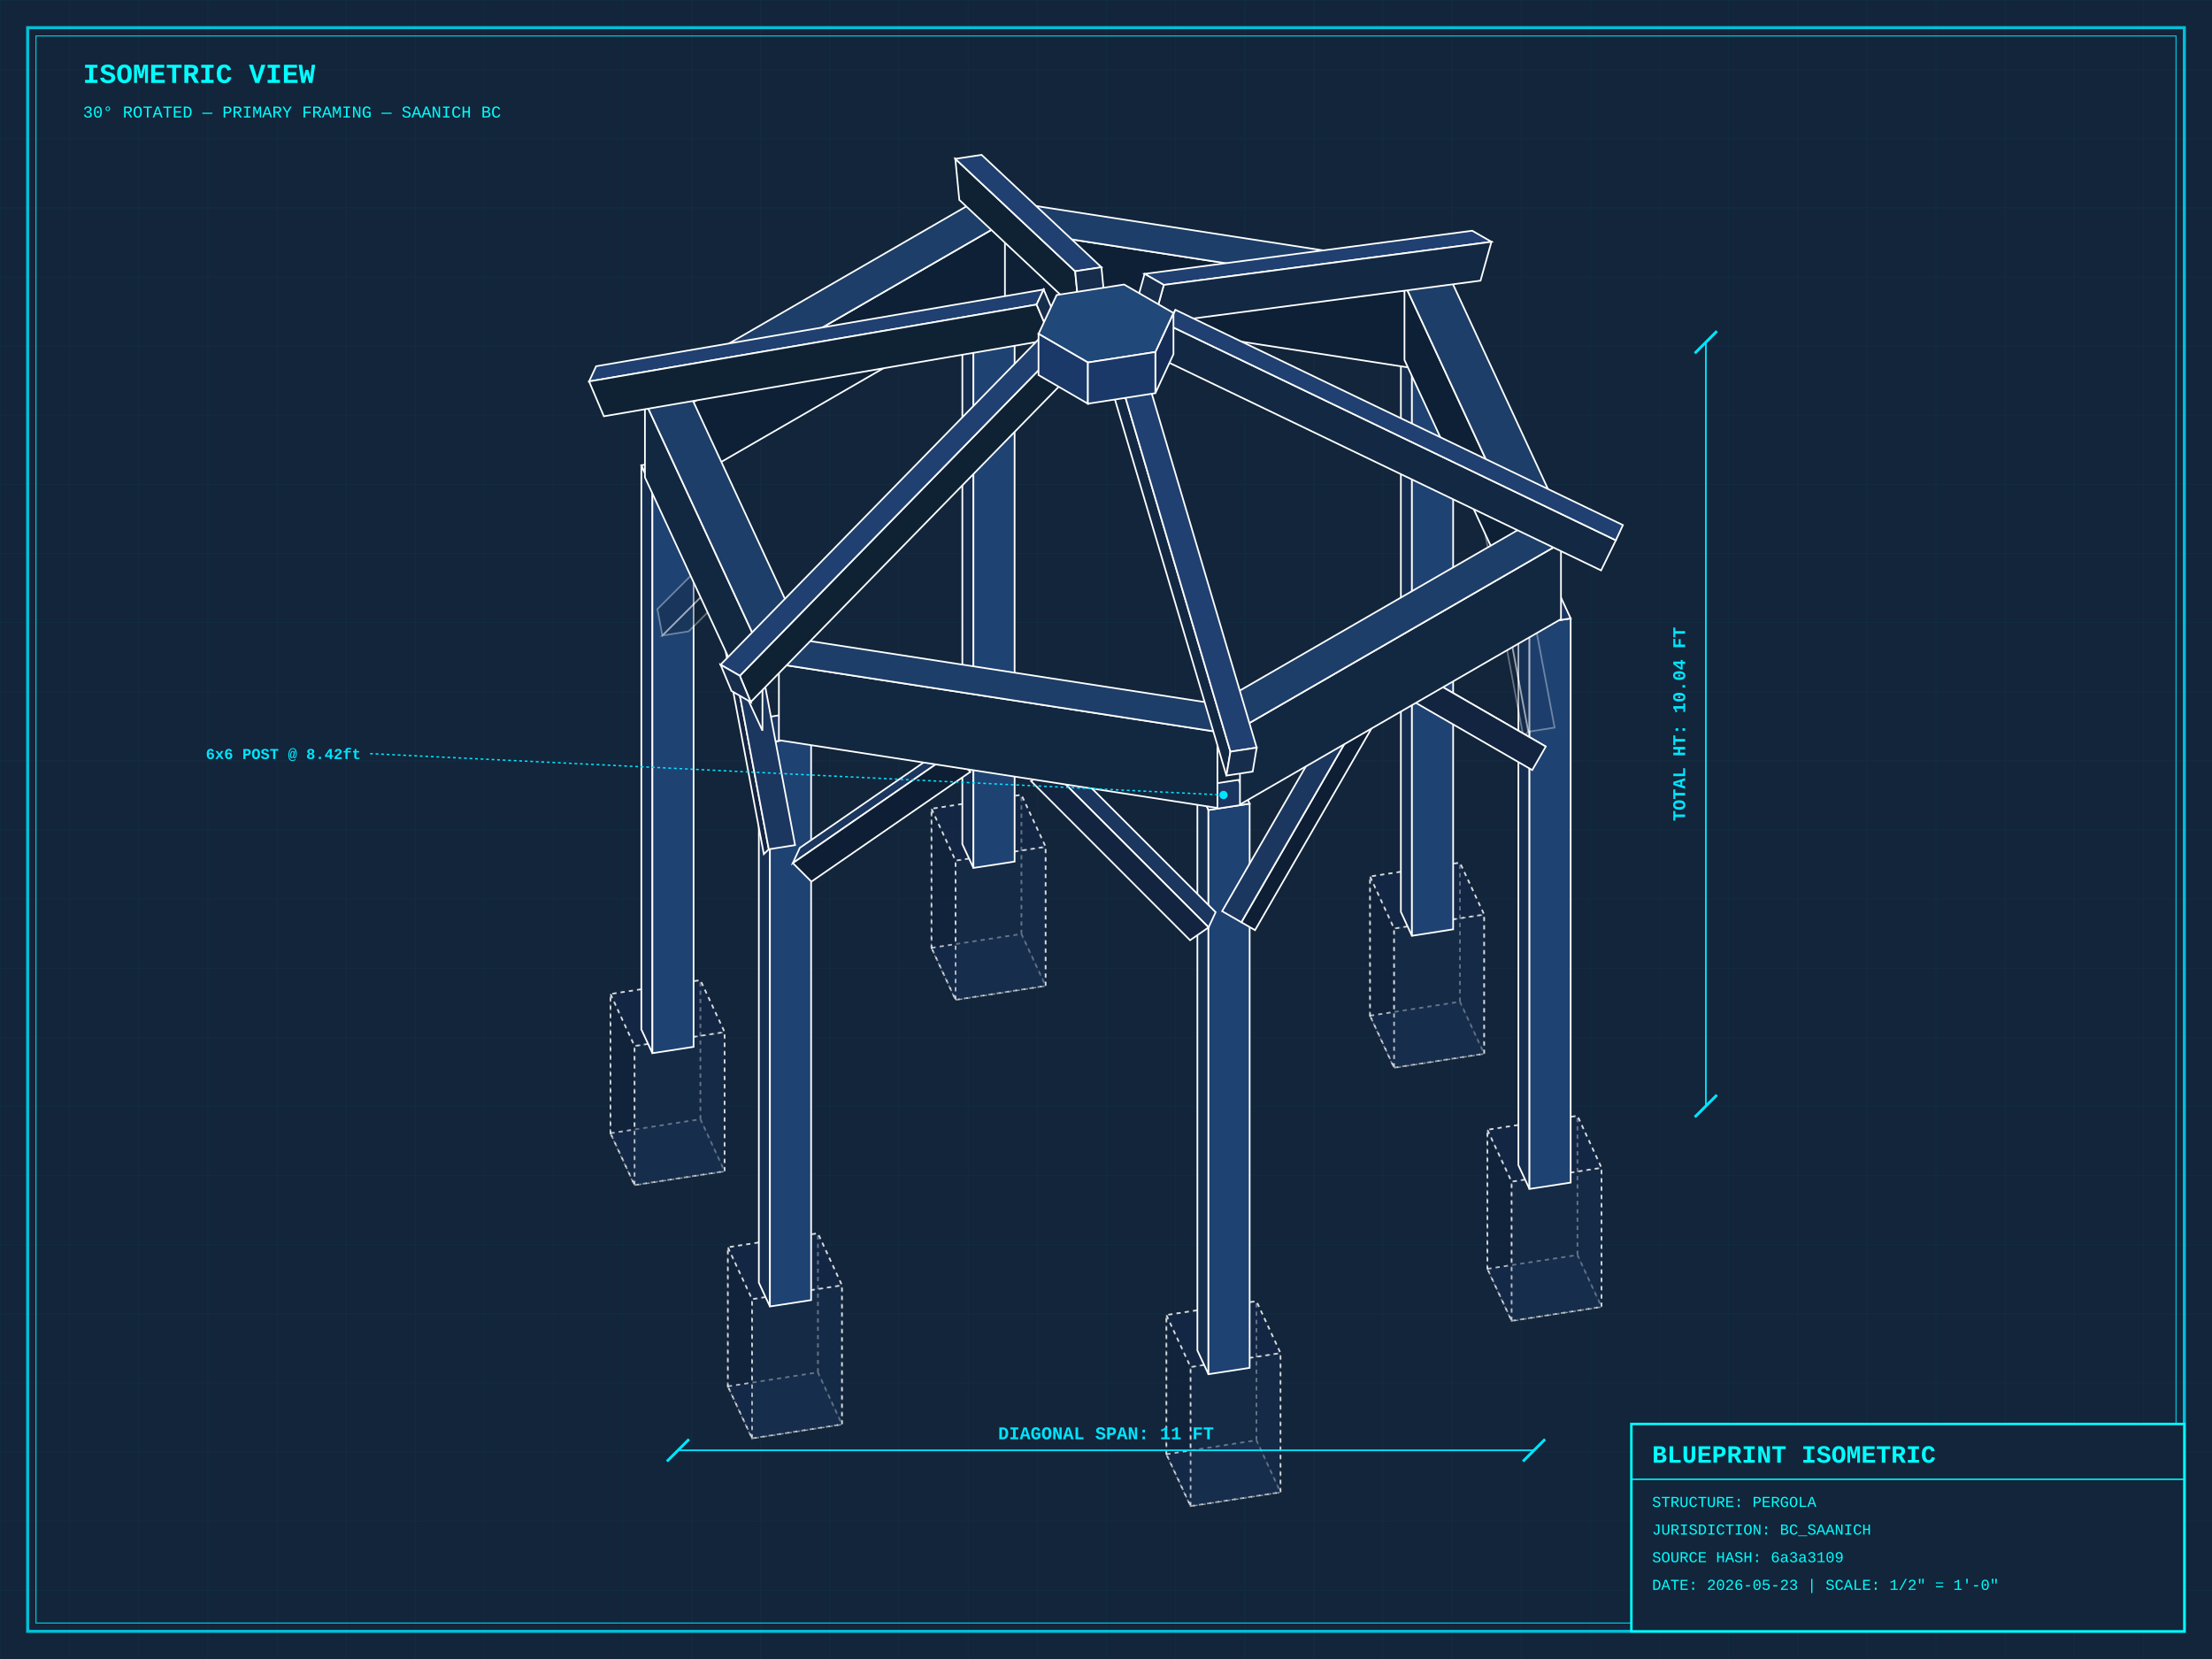
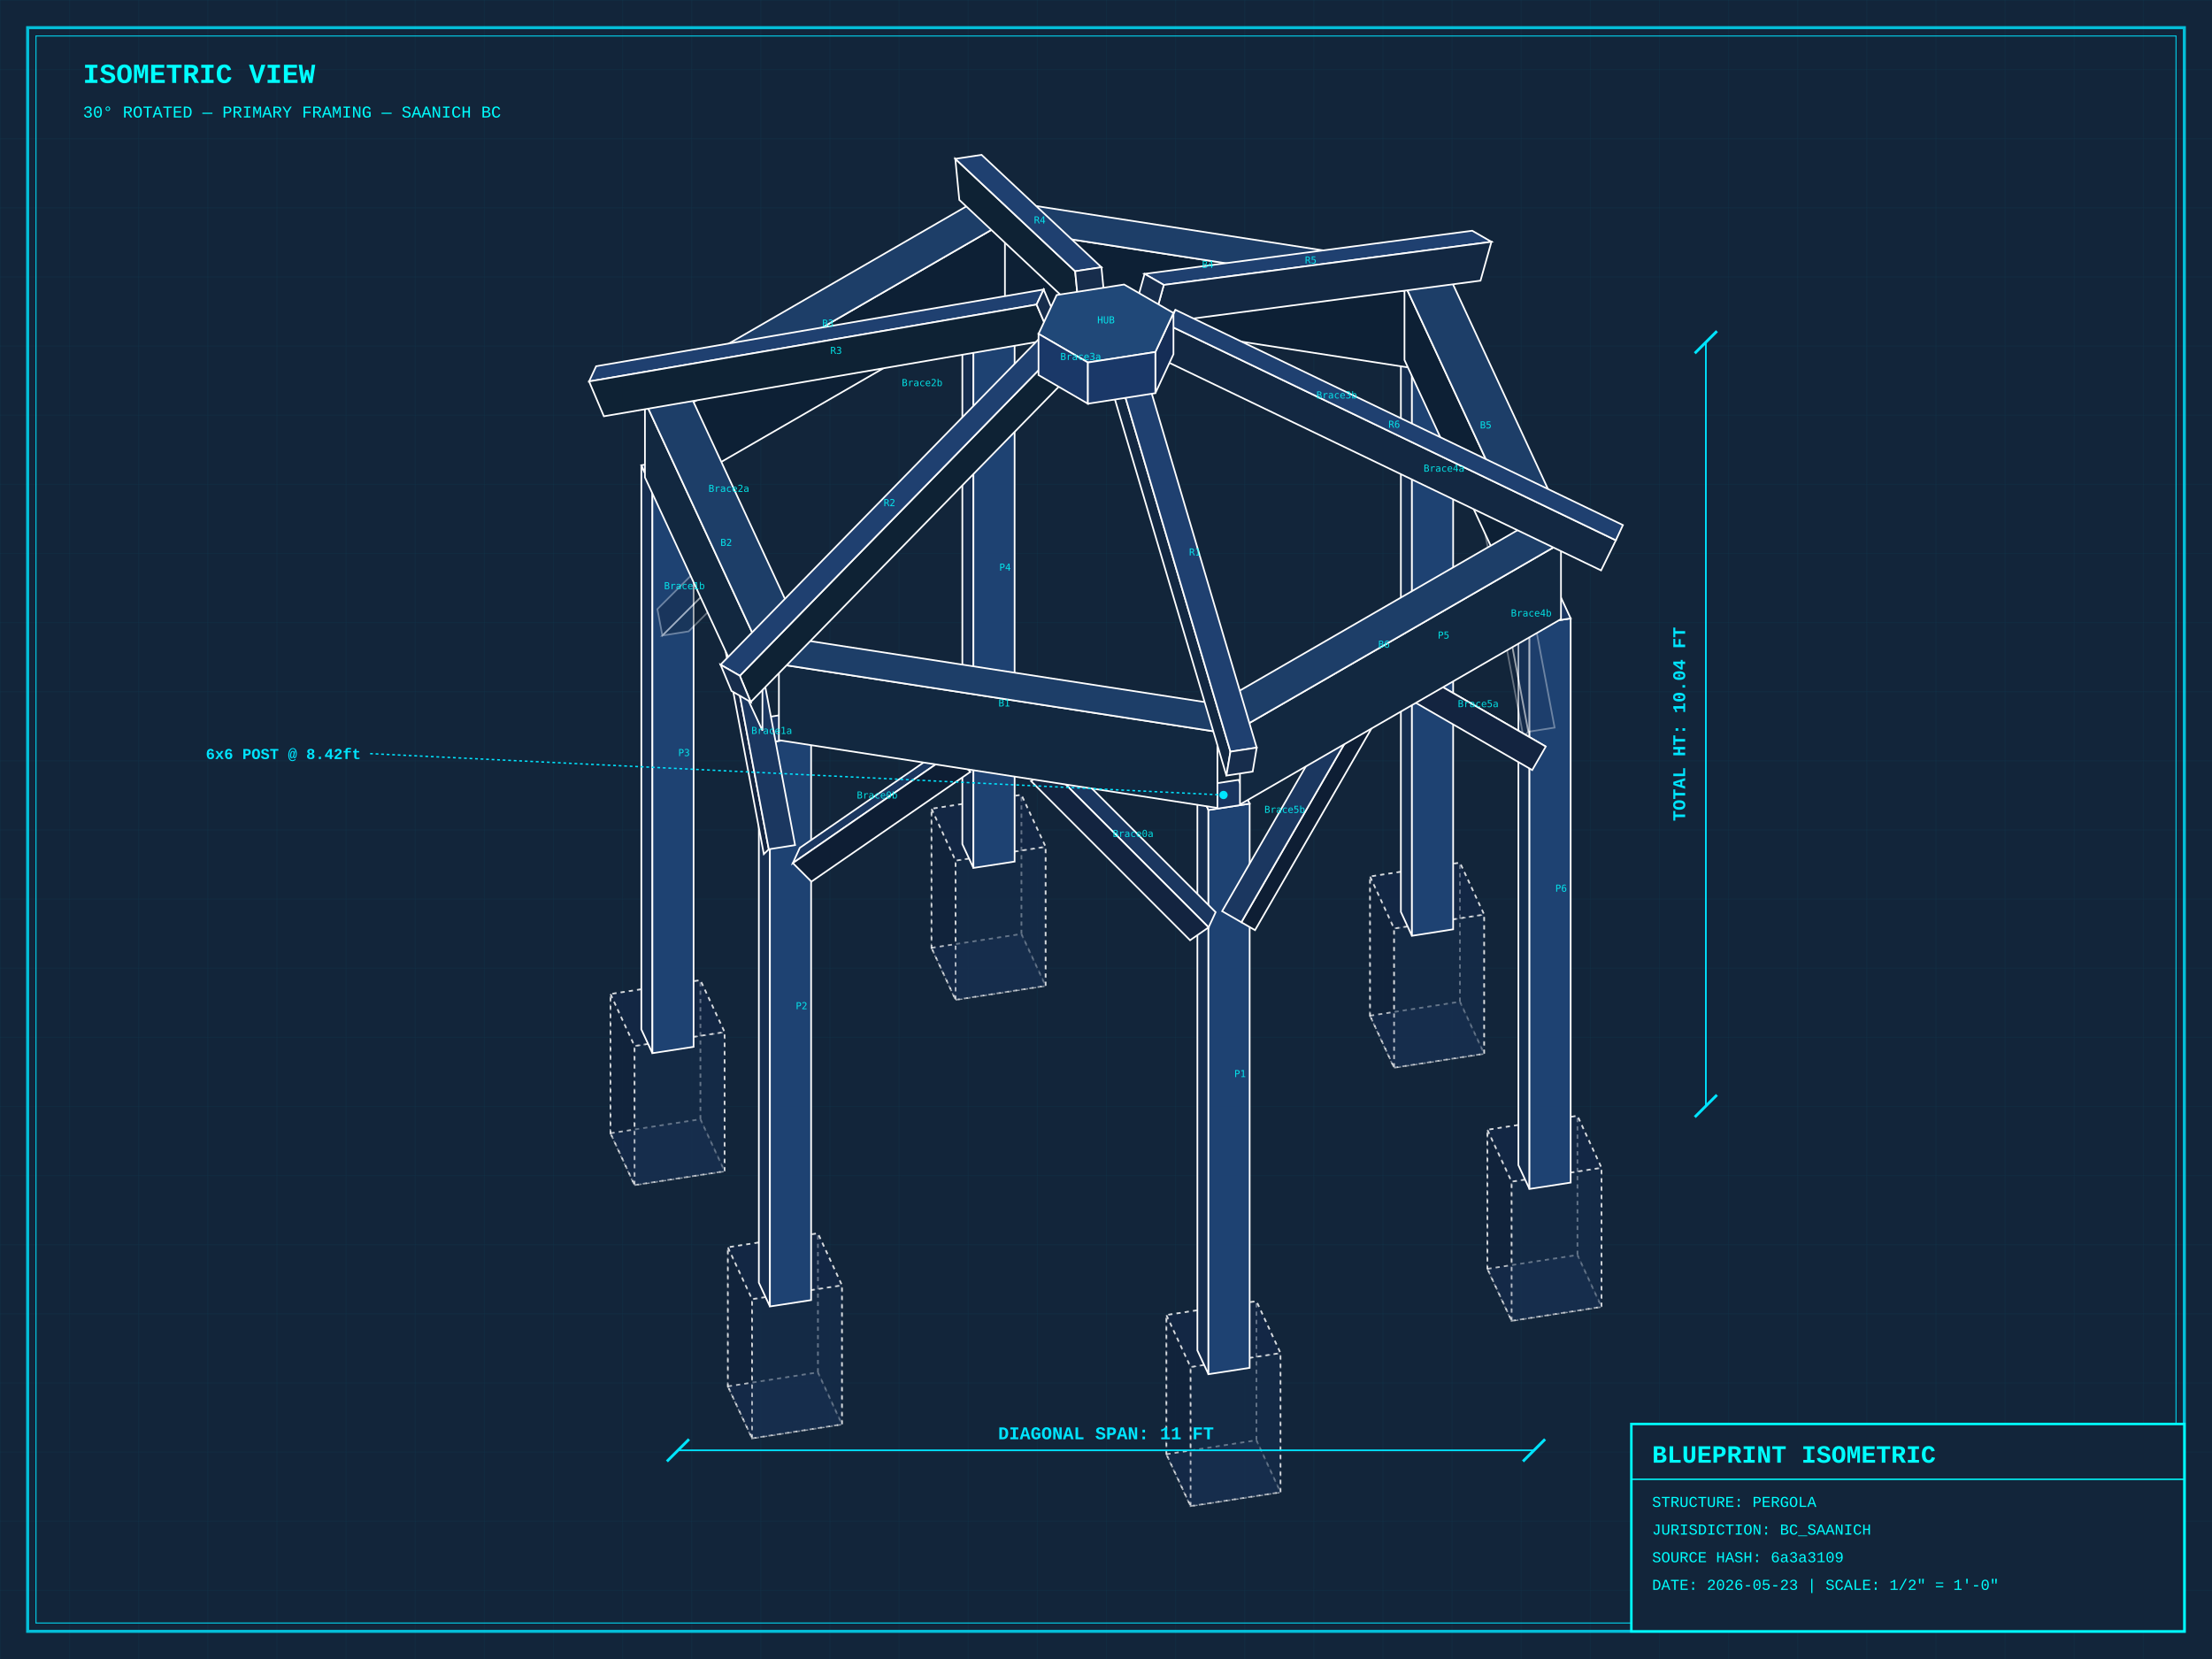
<svg xmlns="http://www.w3.org/2000/svg" viewBox="0 0 1600 1200" width="1600" height="1200">
  <defs>
    <marker id="arrowhead" viewBox="0 0 10 10" refX="0" refY="5" markerWidth="6" markerHeight="6" orient="auto-start-reverse">
      <path d="M 0 0 L 10 5 L 0 10 z" fill="#3d5a80" />
    </marker>
  </defs>
  <rect width="100%" height="100%" fill="#12253a" />
  <defs>
    <pattern id="blueprint-grid" width="50" height="50" patternUnits="userSpaceOnUse">
      <path d="M 50 0 L 0 0 0 50" fill="none" stroke="#00e5ff" stroke-width="0.5" opacity="0.08" />
    </pattern>
  </defs>
  <rect width="100%" height="100%" fill="url(#blueprint-grid)" />
  <rect x="20" y="20" width="1560" height="1160" fill="none" stroke="#00e5ff" stroke-width="2.2" opacity="0.8" />
  <rect x="26" y="26" width="1548" height="1148" fill="none" stroke="#00e5ff" stroke-width="0.8" opacity="0.8" />
  <polygon points="738.8,675.6 738.8,574.9 756.3,612.5 756.3,713.1" fill="#0e1e34" stroke="#ffffff" stroke-width="1.2" stroke-dasharray="3,3" data-role="footing" data-id="FT4" opacity="0.6" />
  <polygon points="673.8,685.6 673.8,585.0 738.8,574.9 738.8,675.6" fill="#0d1e30" stroke="#ffffff" stroke-width="1.2" stroke-dasharray="3,3" opacity="0.6" />
  <polygon points="673.8,685.6 691.2,723.2 691.2,622.5 673.8,585.0" fill="#122440" stroke="#ffffff" stroke-width="1.2" stroke-dasharray="3,3" opacity="0.6" />
  <polygon points="673.8,685.6 738.8,675.6 756.3,713.1 691.2,723.2" fill="#162c4e" stroke="#ffffff" stroke-width="1.2" stroke-dasharray="3,3" opacity="0.6" />
  <polygon points="691.2,723.2 756.3,713.1 756.3,612.5 691.2,622.5" fill="#183050" stroke="#ffffff" stroke-width="1.2" stroke-dasharray="3,3" opacity="0.6" />
  <polygon points="1056.0,724.6 1056.0,624.0 1073.5,661.5 1073.5,762.2" fill="#0e1e34" stroke="#ffffff" stroke-width="1.2" stroke-dasharray="3,3" data-role="footing" data-id="FT5" opacity="0.6" />
  <polygon points="991.0,734.7 991.0,634.0 1056.0,624.0 1056.0,724.6" fill="#0d1e30" stroke="#ffffff" stroke-width="1.2" stroke-dasharray="3,3" opacity="0.6" />
  <polygon points="991.0,734.7 1008.4,772.3 1008.4,671.6 991.0,634.0" fill="#122440" stroke="#ffffff" stroke-width="1.2" stroke-dasharray="3,3" opacity="0.6" />
  <polygon points="991.0,734.7 1056.0,724.6 1073.5,762.2 1008.4,772.3" fill="#162c4e" stroke="#ffffff" stroke-width="1.2" stroke-dasharray="3,3" opacity="0.6" />
  <polygon points="673.8,585.0 691.2,622.5 756.3,612.5 738.8,574.9" fill="#162c4e" stroke="#ffffff" stroke-width="1.2" stroke-dasharray="3,3" opacity="0.6" />
  <polygon points="1008.4,772.3 1073.5,762.2 1073.5,661.5 1008.4,671.6" fill="#183050" stroke="#ffffff" stroke-width="1.2" stroke-dasharray="3,3" opacity="0.6" />
  <polygon points="991.0,634.0 1008.4,671.6 1073.5,661.5 1056.0,624.0" fill="#162c4e" stroke="#ffffff" stroke-width="1.2" stroke-dasharray="3,3" opacity="0.6" />
  <polygon points="506.6,809.6 506.6,709.0 524.1,746.5 524.1,847.2" fill="#0e1e34" stroke="#ffffff" stroke-width="1.2" stroke-dasharray="3,3" data-role="footing" data-id="FT3" opacity="0.6" />
  <polygon points="441.6,819.7 441.6,719.0 506.6,709.0 506.6,809.6" fill="#0d1e30" stroke="#ffffff" stroke-width="1.2" stroke-dasharray="3,3" opacity="0.6" />
  <polygon points="441.6,819.7 459.0,857.2 459.0,756.6 441.6,719.0" fill="#122440" stroke="#ffffff" stroke-width="1.2" stroke-dasharray="3,3" opacity="0.6" />
  <polygon points="441.6,819.7 506.6,809.6 524.1,847.2 459.0,857.2" fill="#162c4e" stroke="#ffffff" stroke-width="1.2" stroke-dasharray="3,3" opacity="0.6" />
  <polygon points="459.0,857.2 524.1,847.2 524.1,746.5 459.0,756.6" fill="#183050" stroke="#ffffff" stroke-width="1.2" stroke-dasharray="3,3" opacity="0.6" />
  <polygon points="441.6,719.0 459.0,756.6 524.1,746.5 506.6,709.0" fill="#162c4e" stroke="#ffffff" stroke-width="1.2" stroke-dasharray="3,3" opacity="0.6" />
  <polygon points="1141.0,907.8 1141.0,807.1 1158.4,844.7 1158.4,945.3" fill="#0e1e34" stroke="#ffffff" stroke-width="1.2" stroke-dasharray="3,3" data-role="footing" data-id="FT6" opacity="0.6" />
  <polygon points="1075.9,917.8 1075.9,817.2 1141.0,807.1 1141.0,907.8" fill="#0d1e30" stroke="#ffffff" stroke-width="1.2" stroke-dasharray="3,3" opacity="0.6" />
  <polygon points="1075.9,917.8 1093.4,955.4 1093.4,854.7 1075.9,817.2" fill="#122440" stroke="#ffffff" stroke-width="1.2" stroke-dasharray="3,3" opacity="0.6" />
  <polygon points="1075.9,917.8 1141.0,907.8 1158.4,945.3 1093.4,955.4" fill="#162c4e" stroke="#ffffff" stroke-width="1.2" stroke-dasharray="3,3" opacity="0.6" />
  <polygon points="1093.4,955.4 1158.4,945.3 1158.4,844.7 1093.4,854.7" fill="#183050" stroke="#ffffff" stroke-width="1.2" stroke-dasharray="3,3" opacity="0.6" />
  <polygon points="1075.9,817.2 1093.4,854.7 1158.4,844.7 1141.0,807.1" fill="#162c4e" stroke="#ffffff" stroke-width="1.2" stroke-dasharray="3,3" opacity="0.6" />
  <polygon points="591.6,992.7 591.6,892.1 609.0,929.7 609.0,1030.3" fill="#0e1e34" stroke="#ffffff" stroke-width="1.2" stroke-dasharray="3,3" data-role="footing" data-id="FT2" opacity="0.6" />
  <polygon points="526.5,1002.8 526.5,902.2 591.6,892.1 591.6,992.7" fill="#0d1e30" stroke="#ffffff" stroke-width="1.2" stroke-dasharray="3,3" opacity="0.6" />
  <polygon points="526.5,1002.8 544.0,1040.4 544.0,939.7 526.5,902.2" fill="#122440" stroke="#ffffff" stroke-width="1.2" stroke-dasharray="3,3" opacity="0.6" />
  <polygon points="526.5,1002.8 591.6,992.7 609.0,1030.3 544.0,1040.4" fill="#162c4e" stroke="#ffffff" stroke-width="1.2" stroke-dasharray="3,3" opacity="0.6" />
  <polygon points="544.0,1040.4 609.0,1030.3 609.0,929.7 544.0,939.7" fill="#183050" stroke="#ffffff" stroke-width="1.2" stroke-dasharray="3,3" opacity="0.6" />
  <polygon points="908.8,1041.8 908.8,941.2 926.2,978.7 926.2,1079.4" fill="#0e1e34" stroke="#ffffff" stroke-width="1.2" stroke-dasharray="3,3" data-role="footing" data-id="FT1" opacity="0.6" />
  <polygon points="843.7,1051.9 843.7,951.2 908.8,941.2 908.8,1041.8" fill="#0d1e30" stroke="#ffffff" stroke-width="1.2" stroke-dasharray="3,3" opacity="0.6" />
  <polygon points="843.7,1051.9 861.2,1089.4 861.2,988.8 843.7,951.2" fill="#122440" stroke="#ffffff" stroke-width="1.2" stroke-dasharray="3,3" opacity="0.6" />
  <polygon points="843.7,1051.9 908.8,1041.8 926.2,1079.4 861.2,1089.4" fill="#162c4e" stroke="#ffffff" stroke-width="1.2" stroke-dasharray="3,3" opacity="0.6" />
  <polygon points="526.5,902.2 544.0,939.7 609.0,929.7 591.6,892.1" fill="#162c4e" stroke="#ffffff" stroke-width="1.2" stroke-dasharray="3,3" opacity="0.6" />
  <polygon points="861.2,1089.4 926.2,1079.4 926.2,978.7 861.2,988.8" fill="#183050" stroke="#ffffff" stroke-width="1.2" stroke-dasharray="3,3" opacity="0.6" />
  <polygon points="843.7,951.2 861.2,988.8 926.2,978.7 908.8,941.2" fill="#162c4e" stroke="#ffffff" stroke-width="1.2" stroke-dasharray="3,3" opacity="0.6" />
  <polygon points="696.1,610.6 704.1,627.8 704.1,219.7 696.1,202.5" fill="#162e50" stroke="#ffffff" stroke-width="1.2" data-role="post" data-id="P4" />
  <polygon points="704.1,627.8 733.9,623.2 733.9,215.1 704.1,219.7" fill="#1e4272" stroke="#ffffff" stroke-width="1.2" />
  <polygon points="1013.3,659.6 1021.3,676.9 1021.3,268.8 1013.3,251.5" fill="#162e50" stroke="#ffffff" stroke-width="1.2" data-role="post" data-id="P5" />
  <polygon points="1021.3,676.9 1051.1,672.2 1051.1,264.1 1021.3,268.8" fill="#1e4272" stroke="#ffffff" stroke-width="1.2" />
  <polygon points="696.1,202.5 704.1,219.7 733.9,215.1 725.9,197.9" fill="#1a3560" stroke="#ffffff" stroke-width="1.2" />
  <polygon points="463.9,744.6 471.9,761.8 471.9,353.7 463.9,336.5" fill="#162e50" stroke="#ffffff" stroke-width="1.2" data-role="post" data-id="P3" />
  <polygon points="471.9,761.8 501.7,757.2 501.7,349.1 471.9,353.7" fill="#1e4272" stroke="#ffffff" stroke-width="1.2" />
  <polygon points="1013.3,251.5 1021.3,268.8 1051.1,264.1 1043.1,246.9" fill="#1a3560" stroke="#ffffff" stroke-width="1.2" />
  <polygon points="1098.3,842.8 1106.3,860.0 1106.3,451.9 1098.3,434.7" fill="#162e50" stroke="#ffffff" stroke-width="1.2" data-role="post" data-id="P6" />
  <polygon points="463.9,336.5 471.9,353.7 501.7,349.1 493.7,331.9" fill="#1a3560" stroke="#ffffff" stroke-width="1.2" />
  <polygon points="1106.3,860.0 1136.1,855.4 1136.1,447.3 1106.3,451.9" fill="#1e4272" stroke="#ffffff" stroke-width="1.2" />
  <polygon points="548.9,927.8 556.9,945.0 556.9,536.9 548.9,519.7" fill="#162e50" stroke="#ffffff" stroke-width="1.2" data-role="post" data-id="P2" />
  <polygon points="556.9,945.0 586.7,940.4 586.7,532.3 556.9,536.9" fill="#1e4272" stroke="#ffffff" stroke-width="1.2" />
  <polygon points="1098.3,434.7 1106.3,451.9 1136.1,447.3 1128.1,430.1" fill="#1a3560" stroke="#ffffff" stroke-width="1.2" />
  <polygon points="498.1,456.7 528.9,425.9 509.9,428.9 479.1,459.7" fill="#0d1f32" stroke="#ffffff" stroke-width="1.2" data-role="brace" data-id="Brace1b" opacity="0.35" />
  <polygon points="479.1,459.7 509.9,428.9 506.3,409.8 475.5,440.6" fill="#0e1e34" stroke="#ffffff" stroke-width="1.2" opacity="0.35" />
  <polygon points="1101.9,532.9 1105.5,529.3 1074.7,365.6 1071.1,369.2" fill="#132440" stroke="#ffffff" stroke-width="1.2" data-role="brace" data-id="Brace4b" opacity="0.35" />
  <polygon points="866.1,976.8 874.1,994.0 874.1,585.9 866.1,568.7" fill="#162e50" stroke="#ffffff" stroke-width="1.2" data-role="post" data-id="P1" />
  <polygon points="1105.5,529.3 1124.5,526.3 1093.7,362.7 1074.7,365.6" fill="#1b3760" stroke="#ffffff" stroke-width="1.2" opacity="0.35" />
  <polygon points="874.1,994.0 903.9,989.4 903.9,581.3 874.1,585.9" fill="#1e4272" stroke="#ffffff" stroke-width="1.2" />
  <polygon points="710.6,218.2 1027.8,267.2 1027.8,212.2 710.6,163.2" fill="#0d2035" stroke="#ffffff" stroke-width="1.2" data-role="beam" data-id="B4" />
  <polygon points="719.4,144.4 710.6,163.2 1027.8,212.2 1036.6,193.4" fill="#1d3e68" stroke="#ffffff" stroke-width="1.2" />
  <polygon points="548.9,519.7 556.9,536.9 586.7,532.3 578.7,515.0" fill="#1a3560" stroke="#ffffff" stroke-width="1.2" />
  <polygon points="494.7,349.7 726.9,215.6 726.9,160.6 494.7,294.7" fill="#0d2035" stroke="#ffffff" stroke-width="1.2" data-role="beam" data-id="B3" />
  <polygon points="470.9,281.0 494.7,294.7 726.9,160.6 703.1,146.9" fill="#1d3e68" stroke="#ffffff" stroke-width="1.2" />
  <polygon points="1118.1,540.0 1104.2,532.0 1020.0,483.4 1033.9,491.4" fill="#1b3760" stroke="#ffffff" stroke-width="1.2" data-role="brace" data-id="Brace5a" />
  <polygon points="1108.3,557.0 1118.1,540.0 1033.9,491.4 1024.1,508.4" fill="#132440" stroke="#ffffff" stroke-width="1.2" />
  <polygon points="552.5,617.8 556.1,614.3 525.3,450.6 521.7,454.2" fill="#132440" stroke="#ffffff" stroke-width="1.2" data-role="brace" data-id="Brace1a" />
  <polygon points="556.1,614.3 575.1,611.3 544.3,447.7 525.3,450.6" fill="#1b3760" stroke="#ffffff" stroke-width="1.2" />
  <polygon points="866.1,568.7 874.1,585.9 903.9,581.3 895.9,564.1" fill="#1a3560" stroke="#ffffff" stroke-width="1.2" />
  <polygon points="1015.9,260.4 1100.9,443.5 1100.9,388.5 1015.9,205.4" fill="#0d2035" stroke="#ffffff" stroke-width="1.2" data-role="beam" data-id="B5" />
  <polygon points="578.5,613.3 573.5,624.3 688.5,544.8 693.6,533.9" fill="#1b3760" stroke="#ffffff" stroke-width="1.2" data-role="brace" data-id="Brace0b" />
  <polygon points="586.9,637.7 701.9,558.3 688.5,544.8 573.5,624.3" fill="#0e1e34" stroke="#ffffff" stroke-width="1.2" />
  <polygon points="1048.5,200.3 1015.9,205.4 1100.9,388.5 1133.5,383.5" fill="#1d3e68" stroke="#ffffff" stroke-width="1.2" />
  <polygon points="907.8,672.8 992.0,527.0 982.1,521.3 897.9,667.1" fill="#0e1e34" stroke="#ffffff" stroke-width="1.2" data-role="brace" data-id="Brace5b" />
  <polygon points="884.0,659.1 897.9,667.1 982.1,521.3 968.3,513.3" fill="#1b3760" stroke="#ffffff" stroke-width="1.2" />
  <polygon points="874.2,670.8 879.3,659.8 764.3,544.8 759.2,555.8" fill="#1b3760" stroke="#ffffff" stroke-width="1.2" data-role="brace" data-id="Brace0a" />
  <polygon points="860.8,680.1 874.2,670.8 759.2,555.8 745.8,565.0" fill="#132440" stroke="#ffffff" stroke-width="1.2" />
  <polygon points="551.5,528.5 551.5,473.5 466.5,290.3 466.5,345.3" fill="#122840" stroke="#ffffff" stroke-width="1.2" data-role="beam" data-id="B2" />
  <polygon points="551.5,473.5 584.1,468.4 499.1,285.3 466.5,290.3" fill="#1d3e68" stroke="#ffffff" stroke-width="1.2" />
  <polygon points="1129.1,447.8 1129.1,392.8 896.9,526.9 896.9,581.9" fill="#122840" stroke="#ffffff" stroke-width="1.2" data-role="beam" data-id="B6" />
  <polygon points="1129.1,392.8 1105.3,379.1 873.1,513.2 896.9,526.9" fill="#1d3e68" stroke="#ffffff" stroke-width="1.2" />
  <polygon points="880.6,584.4 880.6,529.4 563.4,480.4 563.4,535.4" fill="#122840" stroke="#ffffff" stroke-width="1.2" data-role="beam" data-id="B1" />
  <polygon points="880.6,529.4 889.4,510.6 572.2,461.6 563.4,480.4" fill="#1d3e68" stroke="#ffffff" stroke-width="1.2" />
  <polygon points="693.9,144.6 780.6,225.9 777.7,196.2 691.0,114.9" fill="#0e2234" stroke="#ffffff" stroke-width="1.2" data-role="rafter" data-id="R4" />
  <polygon points="710.0,112.0 691.0,114.9 777.7,196.2 796.7,193.3" fill="#1f4070" stroke="#ffffff" stroke-width="1.2" />
  <polygon points="1078.8,174.9 1064.9,166.9 827.9,198.1 841.8,206.1" fill="#1f4070" stroke="#ffffff" stroke-width="1.2" data-role="rafter" data-id="R5" />
  <polygon points="1070.9,203.0 1078.8,174.9 841.8,206.1 834.0,234.2" fill="#132842" stroke="#ffffff" stroke-width="1.2" />
  <polygon points="431.2,264.9 426.1,275.9 749.8,220.3 754.9,209.4" fill="#1f4070" stroke="#ffffff" stroke-width="1.2" data-role="rafter" data-id="R3" />
  <polygon points="436.8,301.1 760.6,245.5 749.8,220.3 426.1,275.9" fill="#0e2234" stroke="#ffffff" stroke-width="1.2" />
  <polygon points="799.6,223.0 796.7,193.3 777.7,196.2 780.6,225.9" fill="#172d4c" stroke="#ffffff" stroke-width="1.2" />
  <polygon points="834.0,234.2 841.8,206.1 827.9,198.1 820.1,226.1" fill="#172d4c" stroke="#ffffff" stroke-width="1.2" />
  <polygon points="765.7,234.6 754.9,209.4 749.8,220.3 760.6,245.5" fill="#172d4c" stroke="#ffffff" stroke-width="1.2" />
  <polygon points="834.3,256.9 845.1,235.1 850.2,224.1 839.4,246.0" fill="#172d4c" stroke="#ffffff" stroke-width="1.2" data-role="rafter" data-id="R6" />
  <polygon points="1158.1,412.6 1168.8,390.8 845.1,235.1 834.3,256.9" fill="#132842" stroke="#ffffff" stroke-width="1.2" />
  <polygon points="1168.8,390.8 1173.9,379.8 850.2,224.1 845.1,235.1" fill="#1f4070" stroke="#ffffff" stroke-width="1.2" />
  <polygon points="543.0,507.8 779.9,265.3 772.1,246.4 535.1,488.8" fill="#0e2234" stroke="#ffffff" stroke-width="1.2" data-role="rafter" data-id="R2" />
  <polygon points="521.2,480.8 535.1,488.8 772.1,246.4 758.2,238.3" fill="#1f4070" stroke="#ffffff" stroke-width="1.2" />
  <polygon points="887.1,561.0 890.0,543.7 803.3,251.2 800.4,268.5" fill="#132842" stroke="#ffffff" stroke-width="1.2" data-role="rafter" data-id="R1" />
  <polygon points="890.0,543.7 909.0,540.8 822.3,248.3 803.3,251.2" fill="#1f4070" stroke="#ffffff" stroke-width="1.2" />
  <polygon points="529.1,499.8 543.0,507.8 535.1,488.8 521.2,480.8" fill="#172d4c" stroke="#ffffff" stroke-width="1.2" />
  <polygon points="887.1,561.0 906.1,558.1 909.0,540.8 890.0,543.7" fill="#172d4c" stroke="#ffffff" stroke-width="1.2" />
  <polygon points="848.8,256.2 835.7,284.4 835.7,254.6 848.8,226.4" fill="#152d56" stroke="#ffffff" stroke-width="1.2" data-role="hub" data-id="HUB" />
  <polygon points="786.9,262.2 751.2,241.5 764.3,213.4 813.1,205.8 848.8,226.4 835.7,254.6" fill="#204878" stroke="#ffffff" stroke-width="1.2" />
  <polygon points="786.9,292.0 751.2,271.3 751.2,241.5 786.9,262.2" fill="#1a3868" stroke="#ffffff" stroke-width="1.2" />
  <polygon points="835.7,284.4 786.9,292.0 786.9,262.2 835.7,254.6" fill="#1a3868" stroke="#ffffff" stroke-width="1.2" />
  <g data-role="dimension">
    <line x1="1233.906" y1="247.525" x2="1233.906" y2="800.0" stroke="#00e5ff" stroke-width="1.2" />
    <line x1="1225.906" y1="255.525" x2="1241.906" y2="239.525" stroke="#00e5ff" stroke-width="2" />
    <line x1="1225.906" y1="808.0" x2="1241.906" y2="792.0" stroke="#00e5ff" stroke-width="2" />
    <text x="1218.906" y="523.763" text-anchor="middle" transform="rotate(-90,1218.906,523.7625)" font-family="Courier New, monospace" font-size="13" font-weight="bold" fill="#00e5ff">TOTAL HT: 10.04 FT</text>
  </g>
  <g data-role="dimension">
    <line x1="490.405" y1="1049.048" x2="1109.595" y2="1049.048" stroke="#00e5ff" stroke-width="1.2" />
    <line x1="482.405" y1="1057.048" x2="498.405" y2="1041.048" stroke="#00e5ff" stroke-width="2" />
    <line x1="1101.595" y1="1057.048" x2="1117.595" y2="1041.048" stroke="#00e5ff" stroke-width="2" />
    <text x="800.0" y="1041.048" text-anchor="middle" font-family="Courier New, monospace" font-size="13" font-weight="bold" fill="#00e5ff">DIAGONAL SPAN: 11 FT</text>
  </g>
  <g data-role="dimension">
    <line x1="884.992" y1="575.033" x2="266.094" y2="545.033" stroke="#00e5ff" stroke-width="1" stroke-dasharray="2,2" />
    <circle cx="884.992" cy="575.033" r="3" fill="#00e5ff" />
    <text x="261.094" y="549.033" text-anchor="end" font-family="Courier New, monospace" font-size="11" font-weight="bold" fill="#00e5ff">6x6 POST @ 8.42ft</text>
  </g>
  <g transform="translate(60,60)" font-family="Courier New, monospace" fill="#00ffff">
    <text x="0" y="0" font-size="20" font-weight="bold">ISOMETRIC VIEW</text>
    <text x="0" y="25" font-size="12">30° ROTATED — PRIMARY FRAMING — SAANICH BC</text>
  </g>
+   <g id="annotation-labels-layer" class="annotation-labels-layer">
+     <text x="897.0" y="779.1" text-anchor="middle" font-size="7" font-family="monospace" fill="#00ffff" opacity="0.85" data-label="P1">P1</text>
+     <text x="579.8" y="730.0" text-anchor="middle" font-size="7" font-family="monospace" fill="#00ffff" opacity="0.85" data-label="P2">P2</text>
+     <text x="494.8" y="546.9" text-anchor="middle" font-size="7" font-family="monospace" fill="#00ffff" opacity="0.85" data-label="P3">P3</text>
+     <text x="727.0" y="412.8" text-anchor="middle" font-size="7" font-family="monospace" fill="#00ffff" opacity="0.85" data-label="P4">P4</text>
+     <text x="1044.2" y="461.9" text-anchor="middle" font-size="7" font-family="monospace" fill="#00ffff" opacity="0.85" data-label="P5">P5</text>
+     <text x="1129.2" y="645.0" text-anchor="middle" font-size="7" font-family="monospace" fill="#00ffff" opacity="0.85" data-label="P6">P6</text>
+     <text x="726.4" y="511.0" text-anchor="middle" font-size="7" font-family="monospace" fill="#00ffff" opacity="0.85" data-label="B1">B1</text>
+     <text x="525.3" y="394.9" text-anchor="middle" font-size="7" font-family="monospace" fill="#00ffff" opacity="0.85" data-label="B2">B2</text>
+     <text x="598.9" y="236.3" text-anchor="middle" font-size="7" font-family="monospace" fill="#00ffff" opacity="0.85" data-label="B3">B3</text>
+     <text x="873.6" y="193.8" text-anchor="middle" font-size="7" font-family="monospace" fill="#00ffff" opacity="0.85" data-label="B4">B4</text>
+     <text x="1074.7" y="309.9" text-anchor="middle" font-size="7" font-family="monospace" fill="#00ffff" opacity="0.85" data-label="B5">B5</text>
+     <text x="1001.1" y="468.5" text-anchor="middle" font-size="7" font-family="monospace" fill="#00ffff" opacity="0.85" data-label="B6">B6</text>
+     <text x="819.6" y="605.4" text-anchor="middle" font-size="7" font-family="monospace" fill="#00ffff" opacity="0.85" data-label="Brace0a">Brace0a</text>
+     <text x="634.5" y="577.6" text-anchor="middle" font-size="7" font-family="monospace" fill="#00ffff" opacity="0.85" data-label="Brace0b">Brace0b</text>
+     <text x="558.2" y="530.9" text-anchor="middle" font-size="7" font-family="monospace" fill="#00ffff" opacity="0.85" data-label="Brace1a">Brace1a</text>
+     <text x="495.1" y="426.2" text-anchor="middle" font-size="7" font-family="monospace" fill="#00ffff" opacity="0.85" data-label="Brace1b">Brace1b</text>
+     <text x="527.2" y="355.8" text-anchor="middle" font-size="7" font-family="monospace" fill="#00ffff" opacity="0.85" data-label="Brace2a">Brace2a</text>
+     <text x="667.0" y="279.3" text-anchor="middle" font-size="7" font-family="monospace" fill="#00ffff" opacity="0.85" data-label="Brace2b">Brace2b</text>
+     <text x="781.7" y="260.4" text-anchor="middle" font-size="7" font-family="monospace" fill="#00ffff" opacity="0.85" data-label="Brace3a">Brace3a</text>
+     <text x="966.9" y="288.2" text-anchor="middle" font-size="7" font-family="monospace" fill="#00ffff" opacity="0.85" data-label="Brace3b">Brace3b</text>
+     <text x="1044.5" y="341.2" text-anchor="middle" font-size="7" font-family="monospace" fill="#00ffff" opacity="0.85" data-label="Brace4a">Brace4a</text>
+     <text x="1107.6" y="445.9" text-anchor="middle" font-size="7" font-family="monospace" fill="#00ffff" opacity="0.85" data-label="Brace4b">Brace4b</text>
+     <text x="1069.2" y="511.5" text-anchor="middle" font-size="7" font-family="monospace" fill="#00ffff" opacity="0.85" data-label="Brace5a">Brace5a</text>
+     <text x="929.3" y="588.0" text-anchor="middle" font-size="7" font-family="monospace" fill="#00ffff" opacity="0.85" data-label="Brace5b">Brace5b</text>
+     <text x="864.3" y="401.8" text-anchor="middle" font-size="7" font-family="monospace" fill="#00ffff" opacity="0.85" data-label="R1">R1</text>
+     <text x="643.4" y="366.1" text-anchor="middle" font-size="7" font-family="monospace" fill="#00ffff" opacity="0.85" data-label="R2">R2</text>
+     <text x="604.8" y="256.0" text-anchor="middle" font-size="7" font-family="monospace" fill="#00ffff" opacity="0.85" data-label="R3">R3</text>
+     <text x="752.1" y="161.6" text-anchor="middle" font-size="7" font-family="monospace" fill="#00ffff" opacity="0.85" data-label="R4">R4</text>
+     <text x="948.1" y="190.6" text-anchor="middle" font-size="7" font-family="monospace" fill="#00ffff" opacity="0.85" data-label="R5">R5</text>
+     <text x="1008.5" y="309.4" text-anchor="middle" font-size="7" font-family="monospace" fill="#00ffff" opacity="0.85" data-label="R6">R6</text>
+     <text x="800.0" y="233.9" text-anchor="middle" font-size="7" font-family="monospace" fill="#00ffff" opacity="0.85" data-label="HUB">HUB</text>
+   </g>
  <g data-role="title-block" transform="translate(1180, 1030)">
    <rect width="400" height="150" fill="#12253a" stroke="#00ffff" stroke-width="1.8" />
    <line x1="0" y1="40" x2="400" y2="40" stroke="#00ffff" stroke-width="1" />
    <text x="15" y="28" font-family="Courier New, Courier, monospace" font-size="18" font-weight="bold" fill="#00ffff">BLUEPRINT ISOMETRIC</text>
    <text x="15" y="60" font-family="Courier New, Courier, monospace" font-size="11" fill="#00ffff">STRUCTURE: PERGOLA</text>
    <text x="15" y="80" font-family="Courier New, Courier, monospace" font-size="11" fill="#00ffff">JURISDICTION: BC_SAANICH</text>
    <text x="15" y="100" font-family="Courier New, Courier, monospace" font-size="11" fill="#00ffff">SOURCE HASH: 6a3a3109</text>
    <text x="15" y="120" font-family="Courier New, Courier, monospace" font-size="11" fill="#00ffff">DATE: 2026-05-23 | SCALE: 1/2" = 1'-0"</text>
  </g>
  <g style="visibility:hidden; display:none;">
    <text>4:12</text>
    <text>28.71</text>
    <text>9.1</text>
  </g>
</svg>
